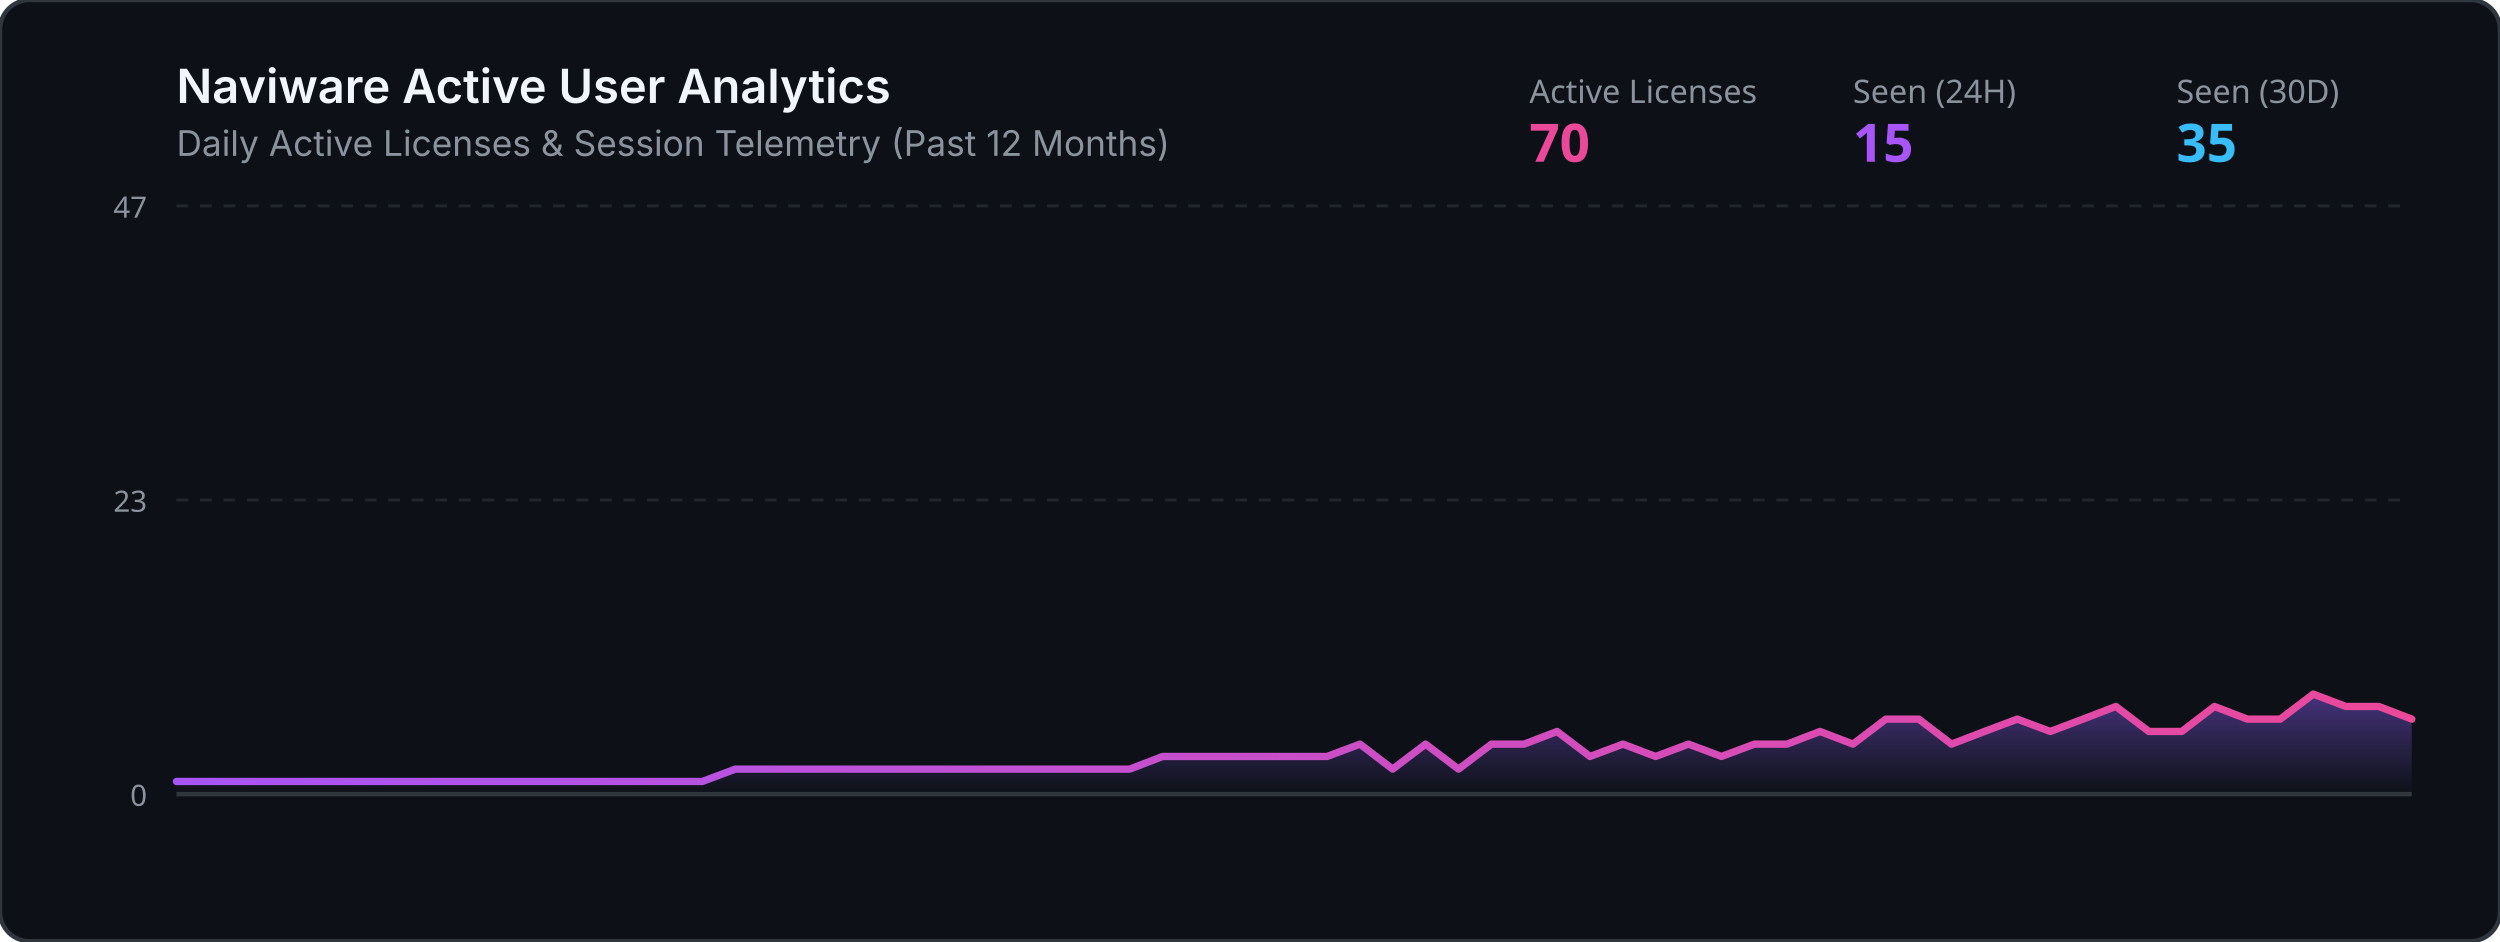
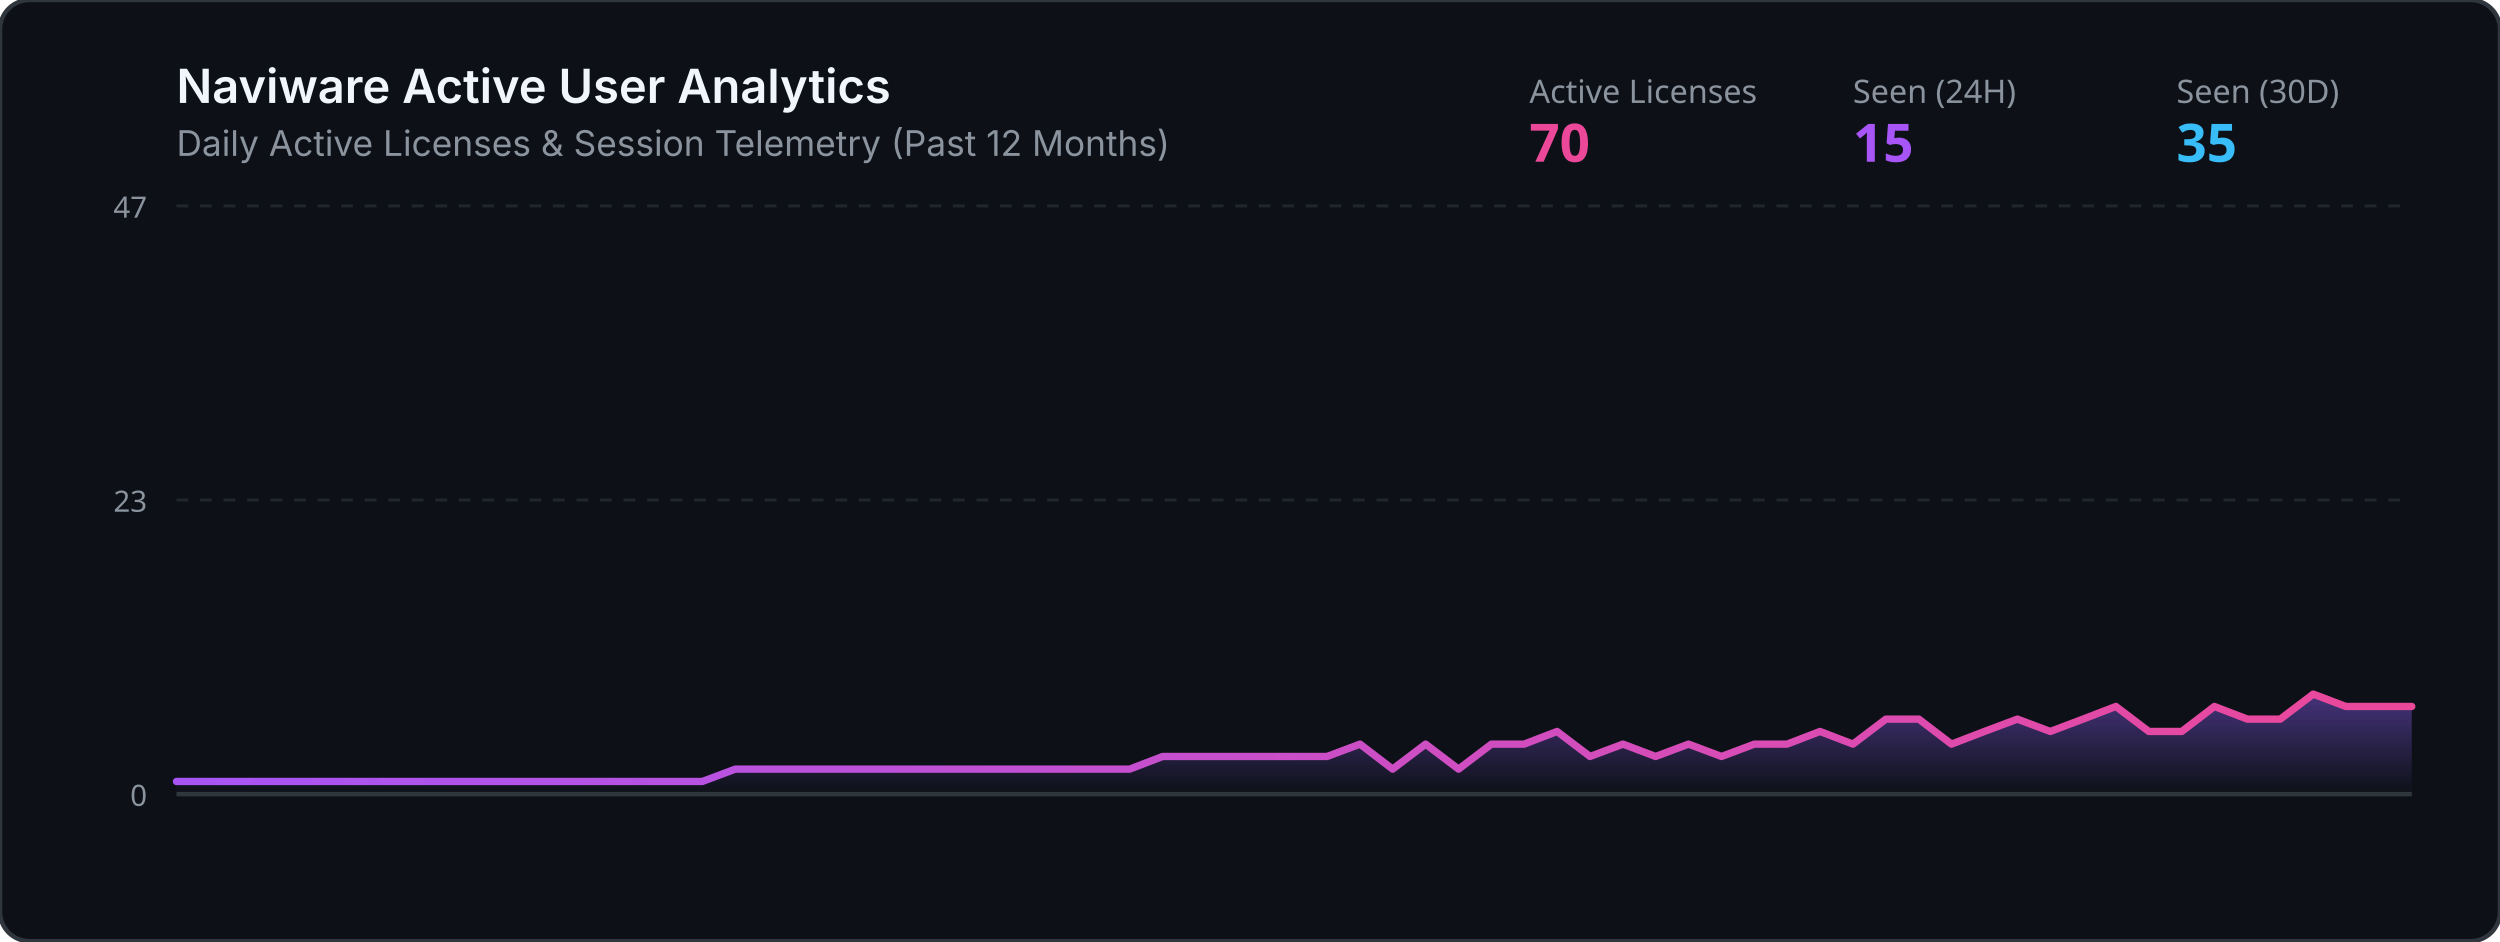
<svg xmlns="http://www.w3.org/2000/svg" viewBox="0 0 850 320" width="100%" height="320">
  <defs>
    <linearGradient id="grad" x1="0%" y1="0%" x2="0%" y2="100%">
      <stop offset="0%" stop-color="#8b5cf6" stop-opacity="0.45" />
      <stop offset="100%" stop-color="#8b5cf6" stop-opacity="0.0" />
    </linearGradient>
    <linearGradient id="lineGrad" x1="0%" y1="0%" x2="100%" y2="0%">
      <stop offset="0%" stop-color="#a855f7" />
      <stop offset="100%" stop-color="#ec4899" />
    </linearGradient>
  </defs>
  <rect width="850" height="320" rx="10" fill="#0d1117" stroke="#30363d" stroke-width="1.5" />
  <text x="60" y="35" fill="#f0f6fc" font-family="-apple-system,BlinkMacSystemFont,Segoe UI,sans-serif" font-size="16" font-weight="600">Naviware Active User Analytics</text>
  <text x="60" y="53" fill="#8b949e" font-family="-apple-system,BlinkMacSystemFont,Segoe UI,sans-serif" font-size="12">Daily Active Licenses &amp; Session Telemetry (Past 12 Months)</text>
  <text x="520" y="35" fill="#8b949e" font-family="sans-serif" font-size="11">Active Licenses</text>
  <text x="520" y="55" fill="#ec4899" font-family="sans-serif" font-size="18" font-weight="bold">70</text>
  <text x="630" y="35" fill="#8b949e" font-family="sans-serif" font-size="11">Seen (24H)</text>
  <text x="630" y="55" fill="#a855f7" font-family="sans-serif" font-size="18" font-weight="bold">15</text>
  <text x="740" y="35" fill="#8b949e" font-family="sans-serif" font-size="11">Seen (30D)</text>
  <text x="740" y="55" fill="#38bdf8" font-family="sans-serif" font-size="18" font-weight="bold">35</text>
  <line x1="60" y1="70" x2="820" y2="70" stroke="#21262d" stroke-width="1" stroke-dasharray="4" />
  <line x1="60" y1="170.0" x2="820" y2="170.0" stroke="#21262d" stroke-width="1" stroke-dasharray="4" />
  <line x1="60" y1="270" x2="820" y2="270" stroke="#30363d" stroke-width="1.5" />
  <text x="50" y="74" fill="#8b949e" font-family="sans-serif" font-size="10" text-anchor="end">47</text>
  <text x="50" y="174.0" fill="#8b949e" font-family="sans-serif" font-size="10" text-anchor="end">23</text>
  <text x="50" y="274" fill="#8b949e" font-family="sans-serif" font-size="10" text-anchor="end">0</text>
-   <polygon points="60,270 60.0,265.7 71.2,265.7 82.4,265.7 93.5,265.7 104.7,265.7 115.9,265.7 127.1,265.7 138.2,265.7 149.4,265.7 160.6,265.7 171.8,265.7 182.9,265.7 194.1,265.7 205.3,265.7 216.5,265.7 227.6,265.7 238.8,265.7 250.0,261.5 261.2,261.5 272.4,261.5 283.5,261.5 294.7,261.5 305.9,261.5 317.1,261.5 328.2,261.5 339.4,261.5 350.6,261.5 361.8,261.5 372.9,261.5 384.1,261.5 395.3,257.2 406.5,257.2 417.6,257.2 428.8,257.2 440.0,257.2 451.2,257.2 462.4,253.0 473.5,261.5 484.7,253.0 495.9,261.5 507.1,253.0 518.2,253.0 529.4,248.7 540.6,257.2 551.8,253.0 562.9,257.2 574.1,253.0 585.3,257.2 596.5,253.0 607.6,253.0 618.8,248.7 630.0,253.0 641.2,244.5 652.4,244.5 663.5,253.0 674.7,248.7 685.9,244.5 697.1,248.7 708.2,244.5 719.4,240.2 730.6,248.7 741.8,248.7 752.9,240.2 764.1,244.5 775.3,244.5 786.5,236.0 797.6,240.2 808.8,240.2 820.0,244.5 820,270" fill="url(#grad)" />
-   <polyline points="60.0,265.7 71.2,265.7 82.4,265.7 93.5,265.7 104.7,265.7 115.9,265.7 127.1,265.7 138.2,265.7 149.4,265.7 160.6,265.7 171.8,265.7 182.9,265.7 194.1,265.7 205.3,265.7 216.5,265.7 227.6,265.7 238.8,265.7 250.0,261.5 261.2,261.5 272.4,261.5 283.5,261.5 294.7,261.5 305.9,261.5 317.1,261.5 328.2,261.5 339.4,261.5 350.6,261.5 361.8,261.5 372.9,261.5 384.1,261.5 395.3,257.2 406.5,257.2 417.6,257.2 428.8,257.2 440.0,257.2 451.2,257.2 462.4,253.0 473.5,261.5 484.7,253.0 495.9,261.5 507.1,253.0 518.2,253.0 529.4,248.7 540.6,257.2 551.8,253.0 562.9,257.2 574.1,253.0 585.3,257.2 596.5,253.0 607.6,253.0 618.8,248.7 630.0,253.0 641.2,244.5 652.4,244.5 663.5,253.0 674.7,248.7 685.9,244.5 697.1,248.7 708.2,244.5 719.4,240.2 730.6,248.7 741.8,248.7 752.9,240.2 764.1,244.5 775.3,244.5 786.5,236.0 797.6,240.2 808.8,240.2 820.0,244.5" fill="none" stroke="url(#lineGrad)" stroke-width="2.5" stroke-linecap="round" stroke-linejoin="round" />
+   <polygon points="60,270 60.0,265.7 71.2,265.7 82.4,265.7 93.5,265.7 104.7,265.7 115.9,265.7 127.1,265.7 138.2,265.7 149.4,265.7 160.6,265.7 171.8,265.7 182.9,265.7 194.1,265.7 205.3,265.7 216.5,265.7 227.6,265.7 238.8,265.7 250.0,261.5 261.2,261.5 272.4,261.5 283.5,261.5 294.7,261.5 305.9,261.5 317.1,261.5 328.2,261.5 339.4,261.5 350.6,261.5 361.8,261.5 372.9,261.5 384.1,261.5 395.3,257.2 406.5,257.2 417.6,257.2 428.8,257.2 440.0,257.2 451.2,257.2 462.4,253.0 473.5,261.5 484.7,253.0 495.9,261.5 507.1,253.0 518.2,253.0 529.4,248.7 540.6,257.2 551.8,253.0 562.9,257.2 574.1,253.0 585.3,257.2 596.5,253.0 607.6,253.0 618.8,248.7 630.0,253.0 641.2,244.5 652.4,244.5 663.5,253.0 674.7,248.7 685.9,244.5 697.1,248.7 708.2,244.5 719.4,240.2 730.6,248.7 741.8,248.7 752.9,240.2 764.1,244.5 775.3,244.5 786.5,236.0 797.6,240.2 808.8,240.2 820.0,240.2 820,270" fill="url(#grad)" />
+   <polyline points="60.0,265.7 71.2,265.7 82.4,265.7 93.5,265.7 104.7,265.7 115.9,265.7 127.1,265.7 138.2,265.7 149.4,265.7 160.6,265.7 171.8,265.7 182.9,265.7 194.1,265.7 205.3,265.7 216.5,265.7 227.6,265.7 238.8,265.7 250.0,261.5 261.2,261.5 272.4,261.5 283.5,261.5 294.7,261.5 305.9,261.5 317.1,261.5 328.2,261.5 339.4,261.5 350.6,261.5 361.8,261.5 372.9,261.5 384.1,261.5 395.3,257.2 406.5,257.2 417.6,257.2 428.8,257.2 440.0,257.2 451.2,257.2 462.4,253.0 473.5,261.5 484.7,253.0 495.9,261.5 507.1,253.0 518.2,253.0 529.4,248.7 540.6,257.2 551.8,253.0 562.9,257.2 574.1,253.0 585.3,257.2 596.5,253.0 607.6,253.0 618.8,248.7 630.0,253.0 641.2,244.5 652.4,244.5 663.5,253.0 674.7,248.7 685.9,244.5 697.1,248.7 708.2,244.5 719.4,240.2 730.6,248.7 741.8,248.7 752.9,240.2 764.1,244.5 775.3,244.5 786.5,236.0 797.6,240.2 808.8,240.2 820.0,240.2" fill="none" stroke="url(#lineGrad)" stroke-width="2.5" stroke-linecap="round" stroke-linejoin="round" />
</svg>
